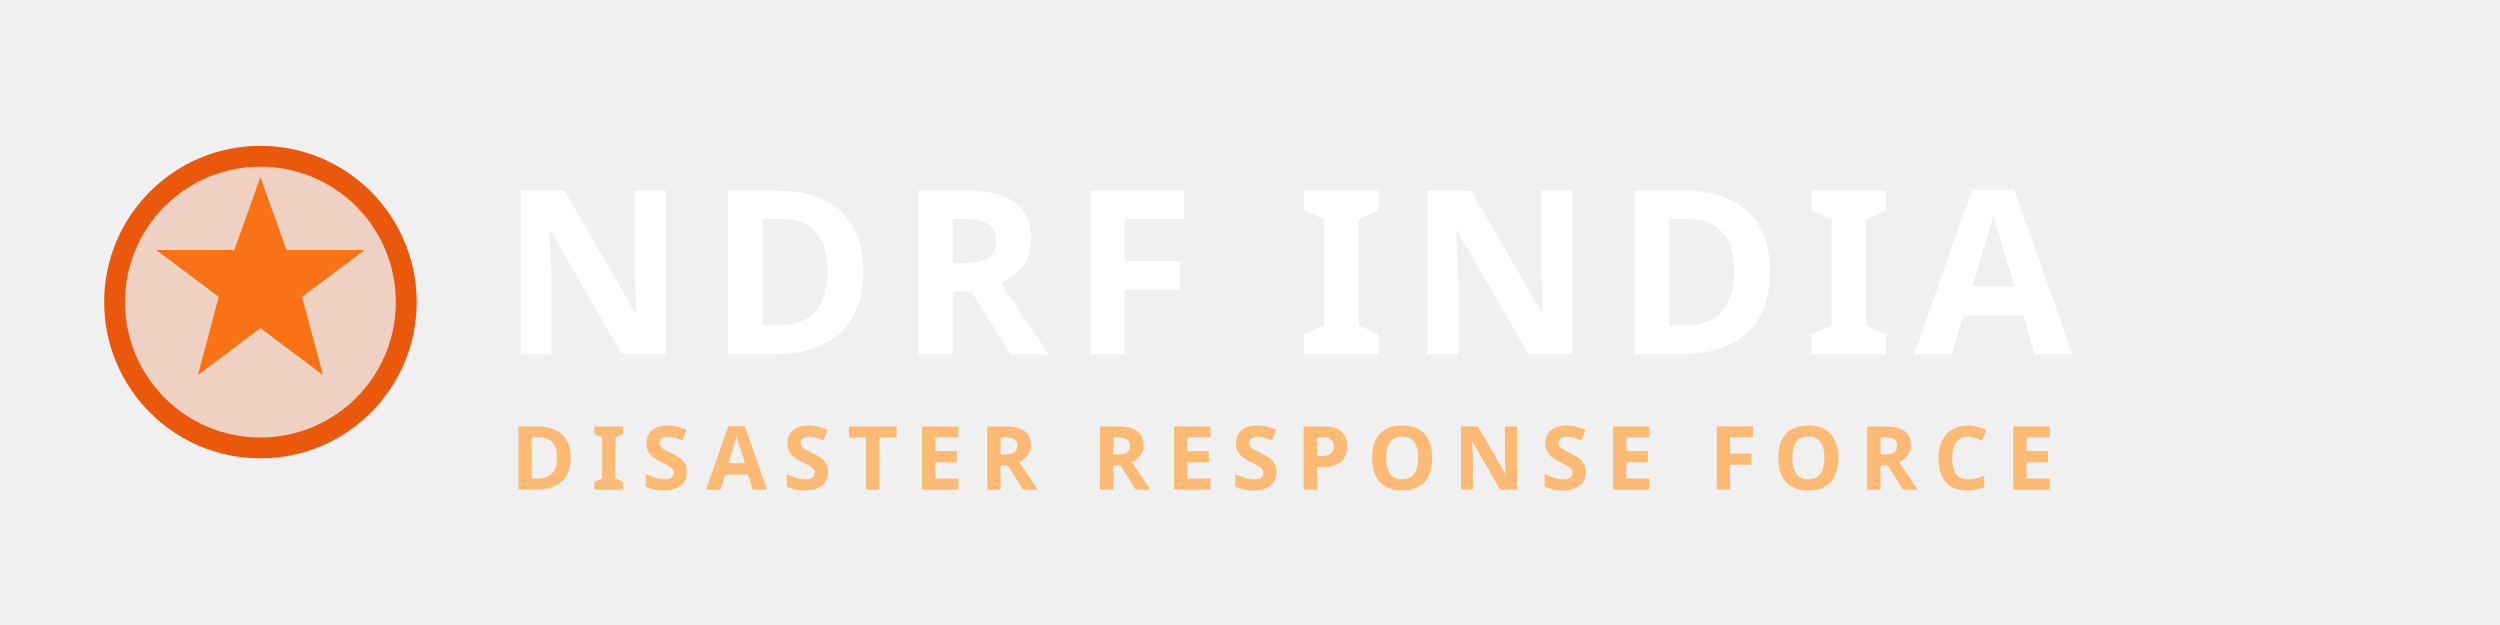
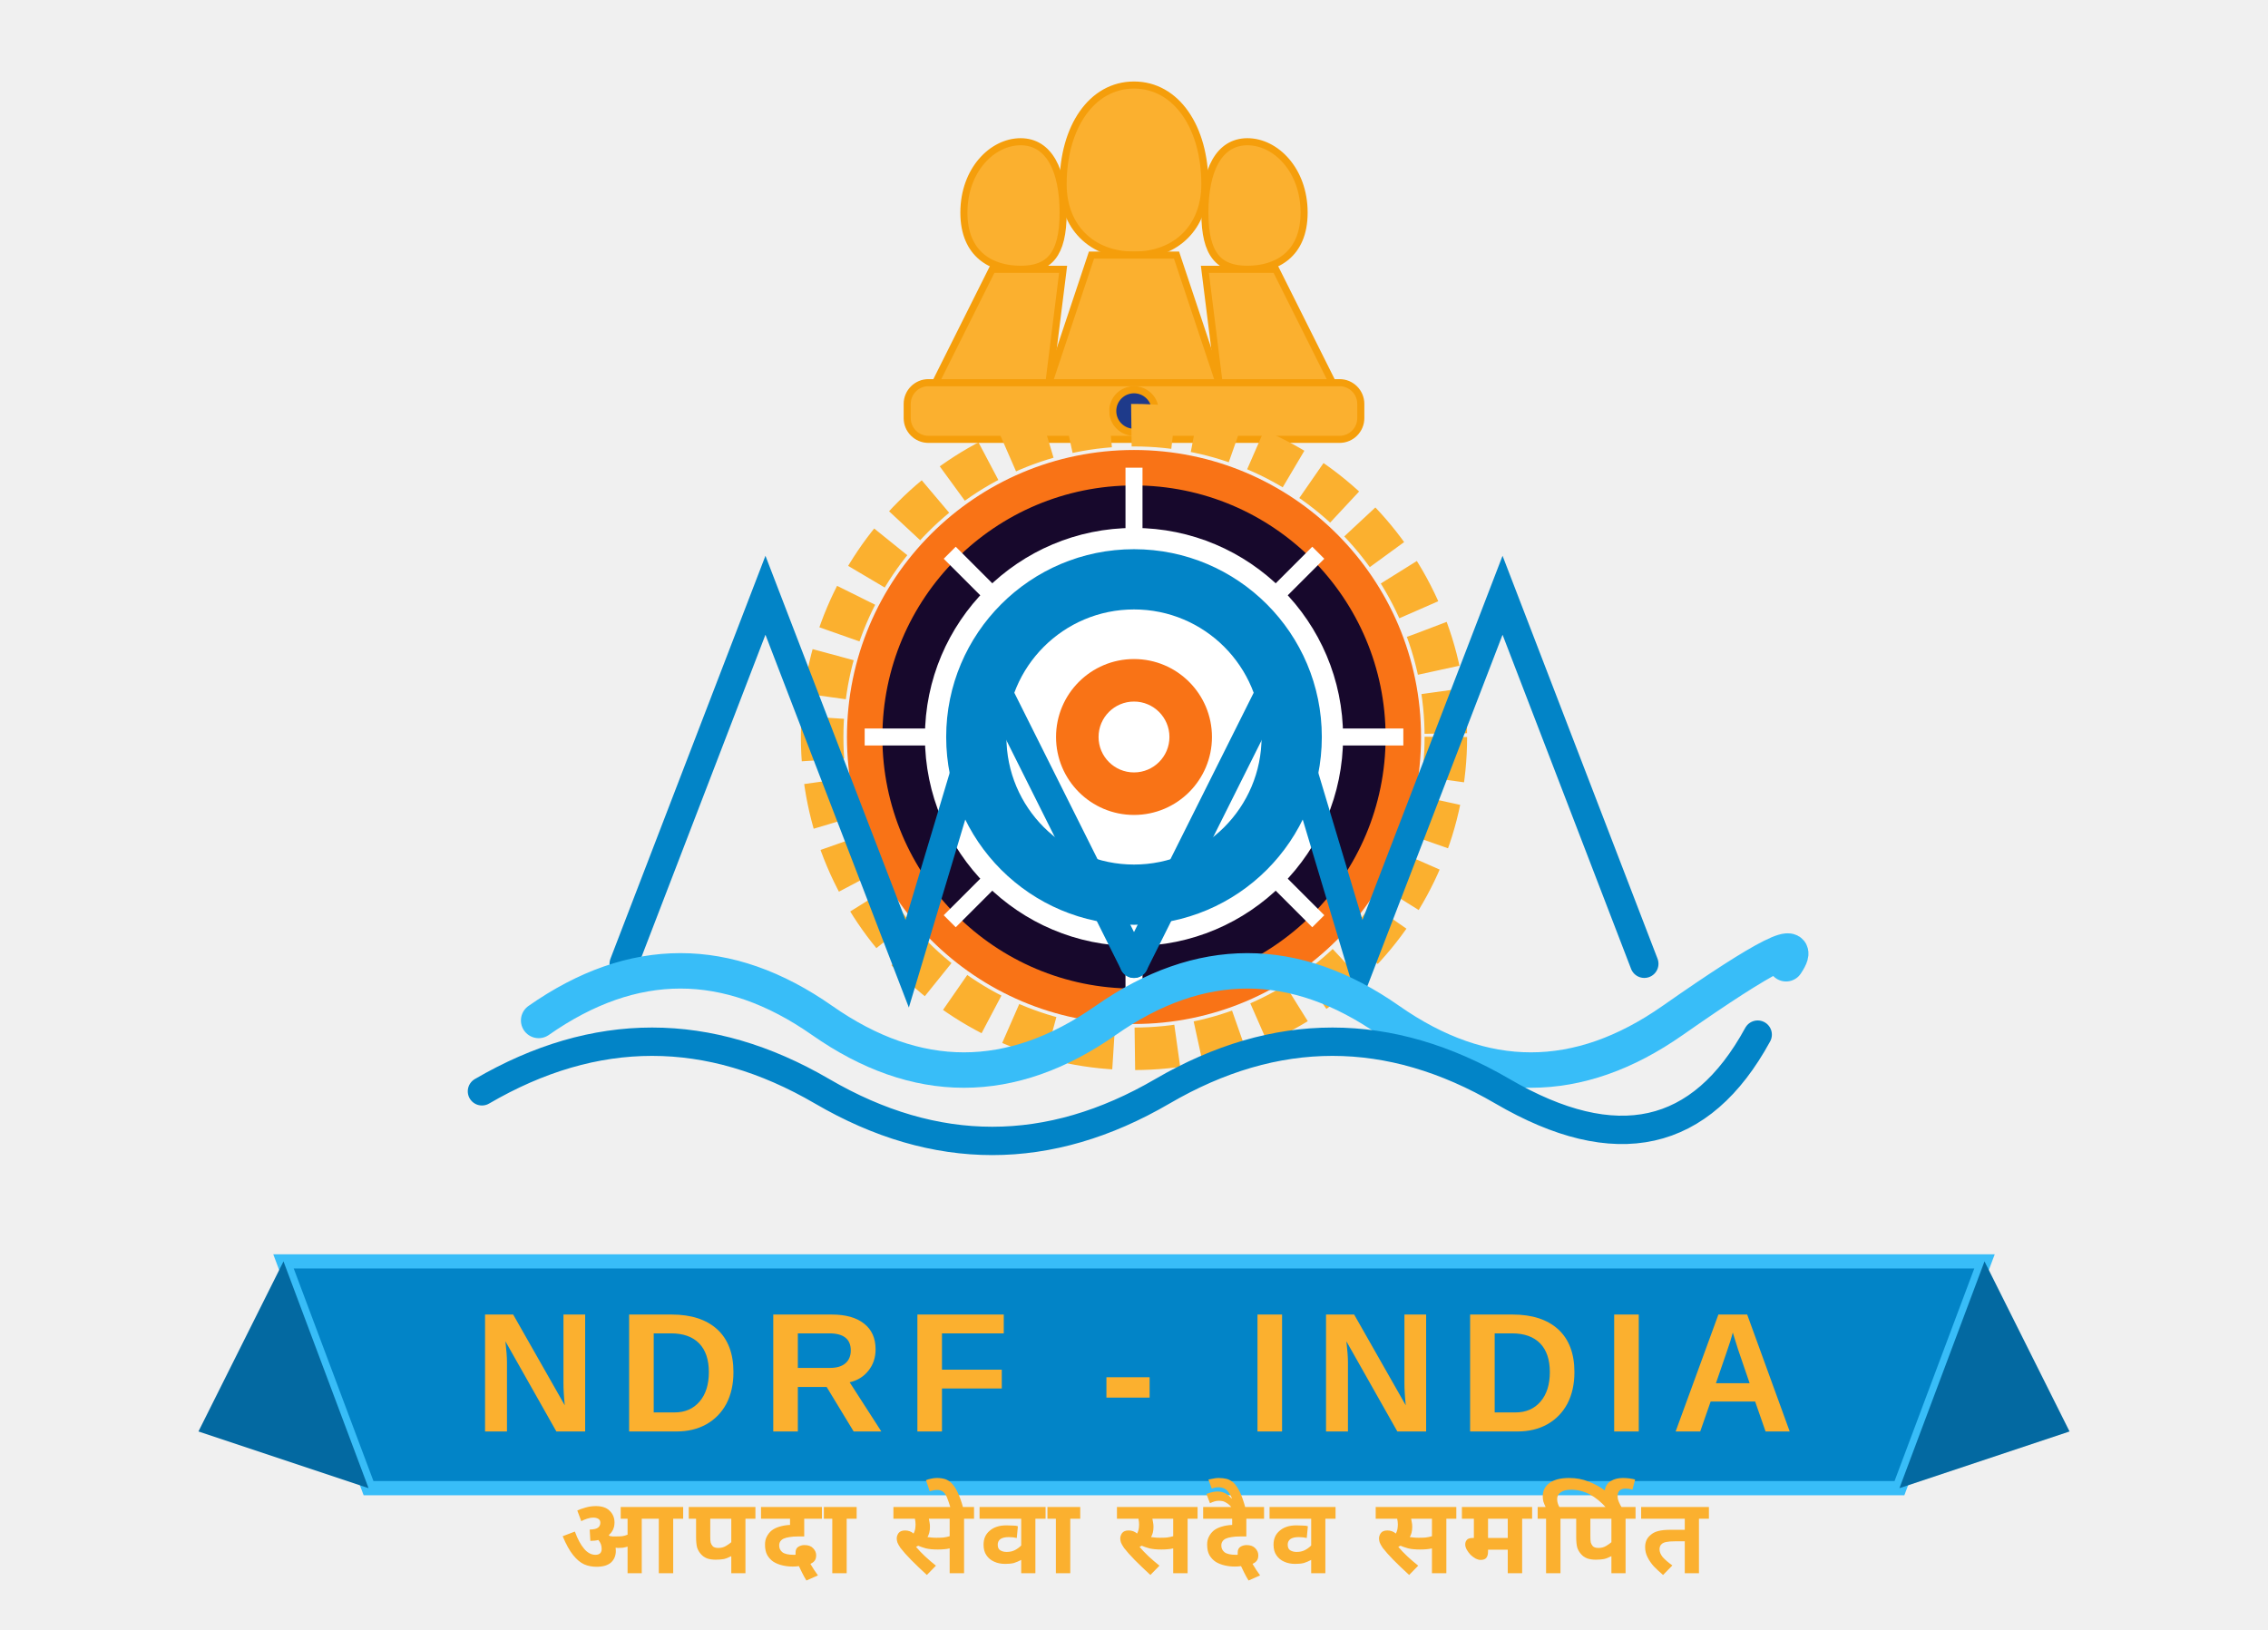
- <svg xmlns="http://www.w3.org/2000/svg" viewBox="0 0 240 60" fill="none">
-   <g transform="translate(10, 14)">
-     <circle cx="15" cy="15" r="14" fill="#EA580C" fill-opacity="0.2" stroke="#EA580C" stroke-width="2" />
-     <polygon points="15,3 17.5,10 25,10 19,14.5 21,22 15,17.5 9,22 11,14.5 5,10 12.5,10" fill="#F97316" />
+ <svg xmlns="http://www.w3.org/2000/svg" viewBox="0 0 160 115" width="100%" height="100%">
+   <g fill="#FBB02F" stroke="#F59E0B" stroke-width="0.5">
+     <path d="M80,6 C77,6 75,9 75,13 C75,16 77,18 80,18 C83,18 85,16 85,13 C85,9 83,6 80,6 Z" />
+     <path d="M77,18 L74,27 L86,27 L83,18 Z" />
+     <path d="M72,10 C70,10 68,12 68,15 C68,18 70,19 72,19 C74,19 75,18 75,15 C75,12 74,10 72,10 Z" />
+     <path d="M70,19 L66,27 L74,27 L75,19 Z" />
+     <path d="M88,10 C86,10 85,12 85,15 C85,18 86,19 88,19 C90,19 92,18 92,15 C92,12 90,10 88,10 Z" />
+     <path d="M85,19 L86,27 L94,27 L90,19 Z" />
+     <rect x="64" y="27" width="32" height="4" rx="1.5" fill="#FBB02F" />
+     <circle cx="80" cy="29" r="1.5" fill="#1E3A8A" />
  </g>
-   <text x="48" y="34" font-family="'Outfit', sans-serif" font-weight="900" font-size="22" fill="#FFFFFF" letter-spacing="2">NDRF INDIA</text>
-   <text x="49" y="47" font-family="'Outfit', sans-serif" font-weight="800" font-size="8.5" fill="#FDBA74" letter-spacing="1.5">DISASTER RESPONSE FORCE</text>
+   <g transform="translate(80, 52)">
+     <circle cx="0" cy="0" r="22" fill="none" stroke="#FBB02F" stroke-width="3" stroke-dasharray="3 1.5" />
+     <circle cx="0" cy="0" r="19" fill="#17082c" stroke="#F97316" stroke-width="2.5" />
+     <circle cx="0" cy="0" r="14" fill="#0284C7" stroke="#FFFFFF" stroke-width="1.5" />
+     <circle cx="0" cy="0" r="9" fill="#FFFFFF" />
+     <circle cx="0" cy="0" r="5.5" fill="#F97316" />
+     <circle cx="0" cy="0" r="2.5" fill="#FFFFFF" />
+     <path d="M0,-19 L0,-14 M0,19 L0,14 M-19,0 L-14,0 M19,0 L14,0 M-13,-13 L-10,-10 M13,13 L10,10 M-13,13 L-10,10 M13,-13 L10,-10" stroke="#FFFFFF" stroke-width="1.2" />
+   </g>
+   <g fill="none" stroke-linecap="round">
+     <path d="M44,68 L54,42 L64,68 L70,48 L80,68" stroke="#0284C7" stroke-width="2" />
+     <path d="M80,68 L90,48 L96,68 L106,42 L116,68" stroke="#0284C7" stroke-width="2" />
+     <path d="M38,72 Q48,65 58,72 T78,72 T98,72 T118,72 T126,68" stroke="#38BDF8" stroke-width="2.5" />
+     <path d="M34,77 Q46,70 58,77 T82,77 T106,77 T124,73" stroke="#0284C7" stroke-width="2" />
+   </g>
+   <g transform="translate(80, 89)">
+     <path d="M-60,0 L60,0 L54,16 L-54,16 Z" fill="#0284C7" stroke="#38BDF8" stroke-width="1" />
+     <polygon points="-60,0 -54,16 -66,12" fill="#0369A1" />
+     <polygon points="60,0 54,16 66,12" fill="#0369A1" />
+     <text x="0" y="12" fill="#FBB02F" font-family="Arial, 'Montserrat', sans-serif" font-weight="900" font-size="12" text-anchor="middle" letter-spacing="1.5">NDRF - INDIA</text>
+   </g>
+   <text x="80" y="111" fill="#FBB02F" font-family="'Noto Sans Devanagari', 'Mangal', sans-serif" font-weight="700" font-size="7.5" text-anchor="middle" letter-spacing="0.5">आपदा सेवा सदैव समर्पित</text>
</svg>
